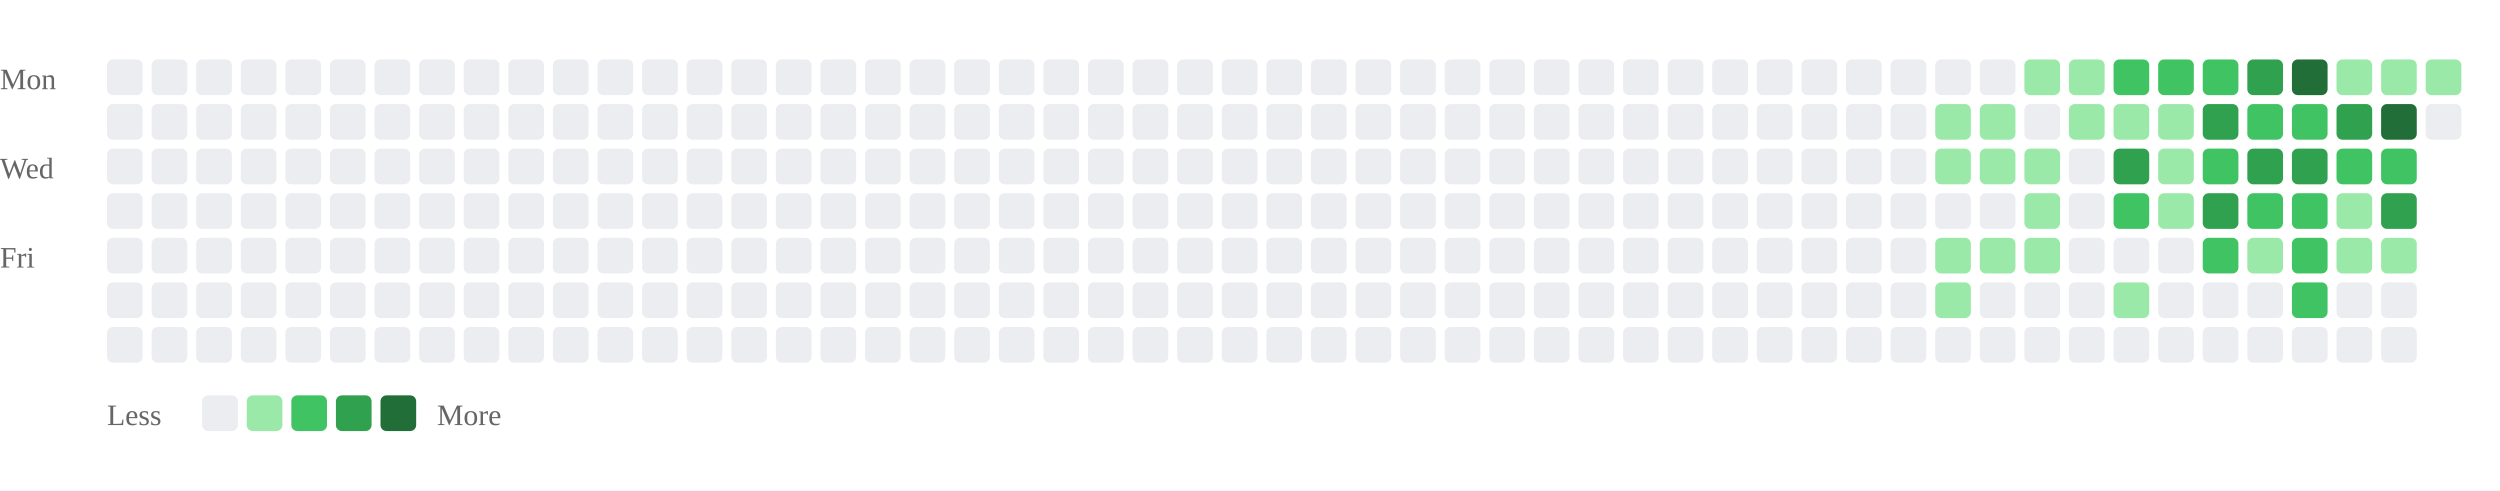
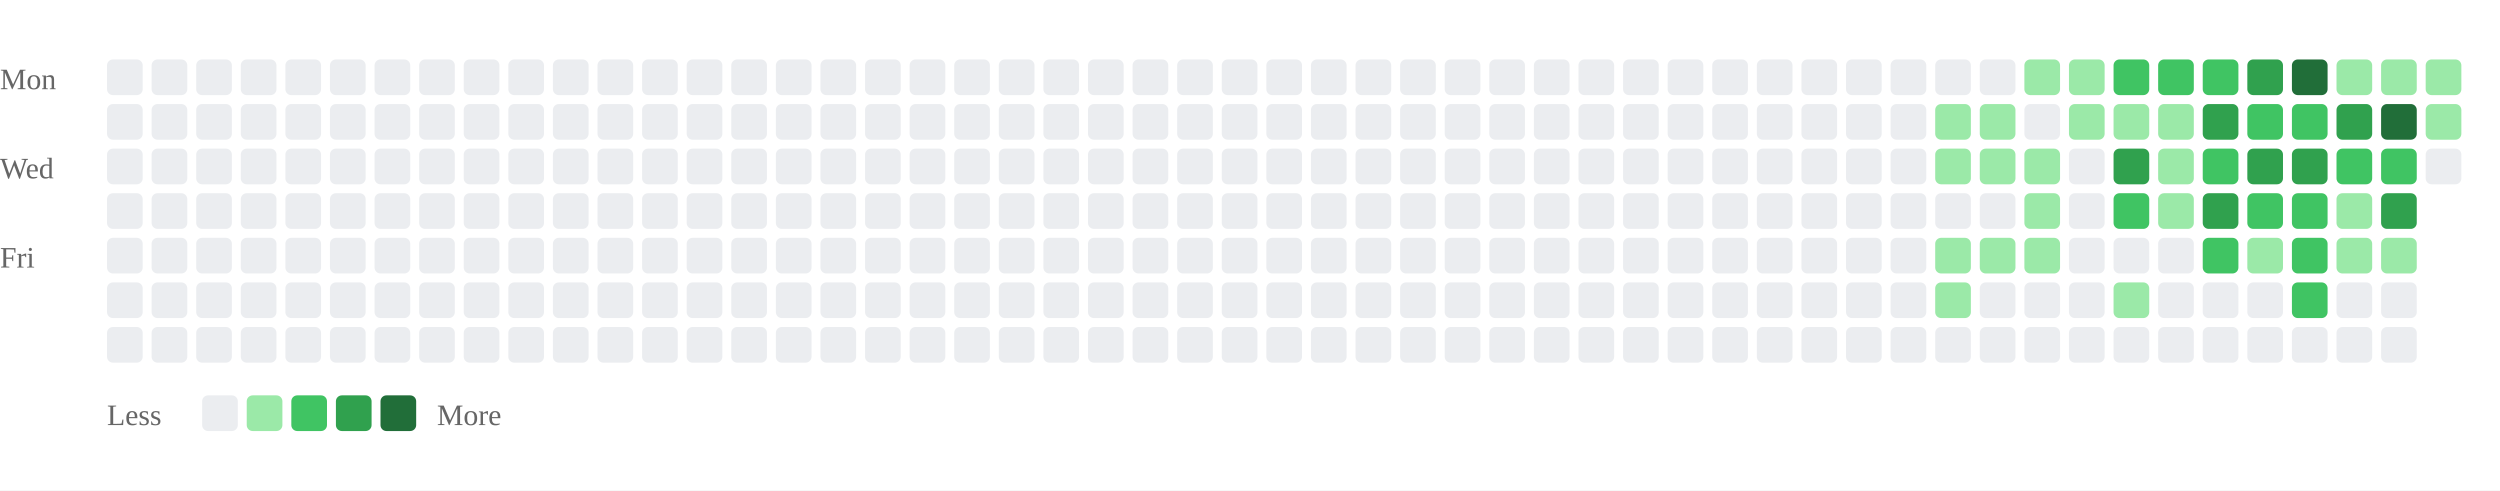
<svg xmlns="http://www.w3.org/2000/svg" width="841" height="165" role="img" aria-label="GitLab contribution heatmap for jianjiale">
  <rect width="100%" height="100%" fill="#ffffff" />
  <text x="0" y="30" font-size="10" fill="#666">Mon</text>
  <text x="0" y="45" font-size="10" fill="#666" />
  <text x="0" y="60" font-size="10" fill="#666">Wed</text>
  <text x="0" y="75" font-size="10" fill="#666" />
  <text x="0" y="90" font-size="10" fill="#666">Fri</text>
  <text x="0" y="105" font-size="10" fill="#666" />
  <text x="0" y="120" font-size="10" fill="#666" />
  <rect x="36" y="20" width="12" height="12" rx="2" fill="#ebedf0" data-date="2025-08-11" data-count="0" />
  <rect x="36" y="35" width="12" height="12" rx="2" fill="#ebedf0" data-date="2025-08-12" data-count="0" />
  <rect x="36" y="50" width="12" height="12" rx="2" fill="#ebedf0" data-date="2025-08-13" data-count="0" />
  <rect x="36" y="65" width="12" height="12" rx="2" fill="#ebedf0" data-date="2025-08-14" data-count="0" />
  <rect x="36" y="80" width="12" height="12" rx="2" fill="#ebedf0" data-date="2025-08-15" data-count="0" />
  <rect x="36" y="95" width="12" height="12" rx="2" fill="#ebedf0" data-date="2025-08-16" data-count="0" />
  <rect x="36" y="110" width="12" height="12" rx="2" fill="#ebedf0" data-date="2025-08-17" data-count="0" />
  <rect x="51" y="20" width="12" height="12" rx="2" fill="#ebedf0" data-date="2025-08-18" data-count="0" />
  <rect x="51" y="35" width="12" height="12" rx="2" fill="#ebedf0" data-date="2025-08-19" data-count="0" />
  <rect x="51" y="50" width="12" height="12" rx="2" fill="#ebedf0" data-date="2025-08-20" data-count="0" />
  <rect x="51" y="65" width="12" height="12" rx="2" fill="#ebedf0" data-date="2025-08-21" data-count="0" />
  <rect x="51" y="80" width="12" height="12" rx="2" fill="#ebedf0" data-date="2025-08-22" data-count="0" />
  <rect x="51" y="95" width="12" height="12" rx="2" fill="#ebedf0" data-date="2025-08-23" data-count="0" />
  <rect x="51" y="110" width="12" height="12" rx="2" fill="#ebedf0" data-date="2025-08-24" data-count="0" />
  <rect x="66" y="20" width="12" height="12" rx="2" fill="#ebedf0" data-date="2025-08-25" data-count="0" />
  <rect x="66" y="35" width="12" height="12" rx="2" fill="#ebedf0" data-date="2025-08-26" data-count="0" />
  <rect x="66" y="50" width="12" height="12" rx="2" fill="#ebedf0" data-date="2025-08-27" data-count="0" />
  <rect x="66" y="65" width="12" height="12" rx="2" fill="#ebedf0" data-date="2025-08-28" data-count="0" />
  <rect x="66" y="80" width="12" height="12" rx="2" fill="#ebedf0" data-date="2025-08-29" data-count="0" />
  <rect x="66" y="95" width="12" height="12" rx="2" fill="#ebedf0" data-date="2025-08-30" data-count="0" />
  <rect x="66" y="110" width="12" height="12" rx="2" fill="#ebedf0" data-date="2025-08-31" data-count="0" />
  <rect x="81" y="20" width="12" height="12" rx="2" fill="#ebedf0" data-date="2025-09-01" data-count="0" />
  <rect x="81" y="35" width="12" height="12" rx="2" fill="#ebedf0" data-date="2025-09-02" data-count="0" />
  <rect x="81" y="50" width="12" height="12" rx="2" fill="#ebedf0" data-date="2025-09-03" data-count="0" />
  <rect x="81" y="65" width="12" height="12" rx="2" fill="#ebedf0" data-date="2025-09-04" data-count="0" />
  <rect x="81" y="80" width="12" height="12" rx="2" fill="#ebedf0" data-date="2025-09-05" data-count="0" />
  <rect x="81" y="95" width="12" height="12" rx="2" fill="#ebedf0" data-date="2025-09-06" data-count="0" />
  <rect x="81" y="110" width="12" height="12" rx="2" fill="#ebedf0" data-date="2025-09-07" data-count="0" />
  <rect x="96" y="20" width="12" height="12" rx="2" fill="#ebedf0" data-date="2025-09-08" data-count="0" />
  <rect x="96" y="35" width="12" height="12" rx="2" fill="#ebedf0" data-date="2025-09-09" data-count="0" />
  <rect x="96" y="50" width="12" height="12" rx="2" fill="#ebedf0" data-date="2025-09-10" data-count="0" />
  <rect x="96" y="65" width="12" height="12" rx="2" fill="#ebedf0" data-date="2025-09-11" data-count="0" />
  <rect x="96" y="80" width="12" height="12" rx="2" fill="#ebedf0" data-date="2025-09-12" data-count="0" />
  <rect x="96" y="95" width="12" height="12" rx="2" fill="#ebedf0" data-date="2025-09-13" data-count="0" />
  <rect x="96" y="110" width="12" height="12" rx="2" fill="#ebedf0" data-date="2025-09-14" data-count="0" />
  <rect x="111" y="20" width="12" height="12" rx="2" fill="#ebedf0" data-date="2025-09-15" data-count="0" />
  <rect x="111" y="35" width="12" height="12" rx="2" fill="#ebedf0" data-date="2025-09-16" data-count="0" />
  <rect x="111" y="50" width="12" height="12" rx="2" fill="#ebedf0" data-date="2025-09-17" data-count="0" />
  <rect x="111" y="65" width="12" height="12" rx="2" fill="#ebedf0" data-date="2025-09-18" data-count="0" />
  <rect x="111" y="80" width="12" height="12" rx="2" fill="#ebedf0" data-date="2025-09-19" data-count="0" />
  <rect x="111" y="95" width="12" height="12" rx="2" fill="#ebedf0" data-date="2025-09-20" data-count="0" />
  <rect x="111" y="110" width="12" height="12" rx="2" fill="#ebedf0" data-date="2025-09-21" data-count="0" />
  <rect x="126" y="20" width="12" height="12" rx="2" fill="#ebedf0" data-date="2025-09-22" data-count="0" />
  <rect x="126" y="35" width="12" height="12" rx="2" fill="#ebedf0" data-date="2025-09-23" data-count="0" />
  <rect x="126" y="50" width="12" height="12" rx="2" fill="#ebedf0" data-date="2025-09-24" data-count="0" />
  <rect x="126" y="65" width="12" height="12" rx="2" fill="#ebedf0" data-date="2025-09-25" data-count="0" />
  <rect x="126" y="80" width="12" height="12" rx="2" fill="#ebedf0" data-date="2025-09-26" data-count="0" />
  <rect x="126" y="95" width="12" height="12" rx="2" fill="#ebedf0" data-date="2025-09-27" data-count="0" />
  <rect x="126" y="110" width="12" height="12" rx="2" fill="#ebedf0" data-date="2025-09-28" data-count="0" />
  <rect x="141" y="20" width="12" height="12" rx="2" fill="#ebedf0" data-date="2025-09-29" data-count="0" />
  <rect x="141" y="35" width="12" height="12" rx="2" fill="#ebedf0" data-date="2025-09-30" data-count="0" />
  <rect x="141" y="50" width="12" height="12" rx="2" fill="#ebedf0" data-date="2025-10-01" data-count="0" />
  <rect x="141" y="65" width="12" height="12" rx="2" fill="#ebedf0" data-date="2025-10-02" data-count="0" />
  <rect x="141" y="80" width="12" height="12" rx="2" fill="#ebedf0" data-date="2025-10-03" data-count="0" />
  <rect x="141" y="95" width="12" height="12" rx="2" fill="#ebedf0" data-date="2025-10-04" data-count="0" />
  <rect x="141" y="110" width="12" height="12" rx="2" fill="#ebedf0" data-date="2025-10-05" data-count="0" />
  <rect x="156" y="20" width="12" height="12" rx="2" fill="#ebedf0" data-date="2025-10-06" data-count="0" />
  <rect x="156" y="35" width="12" height="12" rx="2" fill="#ebedf0" data-date="2025-10-07" data-count="0" />
  <rect x="156" y="50" width="12" height="12" rx="2" fill="#ebedf0" data-date="2025-10-08" data-count="0" />
  <rect x="156" y="65" width="12" height="12" rx="2" fill="#ebedf0" data-date="2025-10-09" data-count="0" />
  <rect x="156" y="80" width="12" height="12" rx="2" fill="#ebedf0" data-date="2025-10-10" data-count="0" />
  <rect x="156" y="95" width="12" height="12" rx="2" fill="#ebedf0" data-date="2025-10-11" data-count="0" />
  <rect x="156" y="110" width="12" height="12" rx="2" fill="#ebedf0" data-date="2025-10-12" data-count="0" />
  <rect x="171" y="20" width="12" height="12" rx="2" fill="#ebedf0" data-date="2025-10-13" data-count="0" />
  <rect x="171" y="35" width="12" height="12" rx="2" fill="#ebedf0" data-date="2025-10-14" data-count="0" />
  <rect x="171" y="50" width="12" height="12" rx="2" fill="#ebedf0" data-date="2025-10-15" data-count="0" />
  <rect x="171" y="65" width="12" height="12" rx="2" fill="#ebedf0" data-date="2025-10-16" data-count="0" />
  <rect x="171" y="80" width="12" height="12" rx="2" fill="#ebedf0" data-date="2025-10-17" data-count="0" />
  <rect x="171" y="95" width="12" height="12" rx="2" fill="#ebedf0" data-date="2025-10-18" data-count="0" />
  <rect x="171" y="110" width="12" height="12" rx="2" fill="#ebedf0" data-date="2025-10-19" data-count="0" />
  <rect x="186" y="20" width="12" height="12" rx="2" fill="#ebedf0" data-date="2025-10-20" data-count="0" />
  <rect x="186" y="35" width="12" height="12" rx="2" fill="#ebedf0" data-date="2025-10-21" data-count="0" />
  <rect x="186" y="50" width="12" height="12" rx="2" fill="#ebedf0" data-date="2025-10-22" data-count="0" />
  <rect x="186" y="65" width="12" height="12" rx="2" fill="#ebedf0" data-date="2025-10-23" data-count="0" />
  <rect x="186" y="80" width="12" height="12" rx="2" fill="#ebedf0" data-date="2025-10-24" data-count="0" />
  <rect x="186" y="95" width="12" height="12" rx="2" fill="#ebedf0" data-date="2025-10-25" data-count="0" />
  <rect x="186" y="110" width="12" height="12" rx="2" fill="#ebedf0" data-date="2025-10-26" data-count="0" />
  <rect x="201" y="20" width="12" height="12" rx="2" fill="#ebedf0" data-date="2025-10-27" data-count="0" />
  <rect x="201" y="35" width="12" height="12" rx="2" fill="#ebedf0" data-date="2025-10-28" data-count="0" />
  <rect x="201" y="50" width="12" height="12" rx="2" fill="#ebedf0" data-date="2025-10-29" data-count="0" />
  <rect x="201" y="65" width="12" height="12" rx="2" fill="#ebedf0" data-date="2025-10-30" data-count="0" />
  <rect x="201" y="80" width="12" height="12" rx="2" fill="#ebedf0" data-date="2025-10-31" data-count="0" />
  <rect x="201" y="95" width="12" height="12" rx="2" fill="#ebedf0" data-date="2025-11-01" data-count="0" />
  <rect x="201" y="110" width="12" height="12" rx="2" fill="#ebedf0" data-date="2025-11-02" data-count="0" />
  <rect x="216" y="20" width="12" height="12" rx="2" fill="#ebedf0" data-date="2025-11-03" data-count="0" />
  <rect x="216" y="35" width="12" height="12" rx="2" fill="#ebedf0" data-date="2025-11-04" data-count="0" />
  <rect x="216" y="50" width="12" height="12" rx="2" fill="#ebedf0" data-date="2025-11-05" data-count="0" />
  <rect x="216" y="65" width="12" height="12" rx="2" fill="#ebedf0" data-date="2025-11-06" data-count="0" />
  <rect x="216" y="80" width="12" height="12" rx="2" fill="#ebedf0" data-date="2025-11-07" data-count="0" />
  <rect x="216" y="95" width="12" height="12" rx="2" fill="#ebedf0" data-date="2025-11-08" data-count="0" />
  <rect x="216" y="110" width="12" height="12" rx="2" fill="#ebedf0" data-date="2025-11-09" data-count="0" />
  <rect x="231" y="20" width="12" height="12" rx="2" fill="#ebedf0" data-date="2025-11-10" data-count="0" />
  <rect x="231" y="35" width="12" height="12" rx="2" fill="#ebedf0" data-date="2025-11-11" data-count="0" />
  <rect x="231" y="50" width="12" height="12" rx="2" fill="#ebedf0" data-date="2025-11-12" data-count="0" />
  <rect x="231" y="65" width="12" height="12" rx="2" fill="#ebedf0" data-date="2025-11-13" data-count="0" />
  <rect x="231" y="80" width="12" height="12" rx="2" fill="#ebedf0" data-date="2025-11-14" data-count="0" />
  <rect x="231" y="95" width="12" height="12" rx="2" fill="#ebedf0" data-date="2025-11-15" data-count="0" />
  <rect x="231" y="110" width="12" height="12" rx="2" fill="#ebedf0" data-date="2025-11-16" data-count="0" />
  <rect x="246" y="20" width="12" height="12" rx="2" fill="#ebedf0" data-date="2025-11-17" data-count="0" />
  <rect x="246" y="35" width="12" height="12" rx="2" fill="#ebedf0" data-date="2025-11-18" data-count="0" />
  <rect x="246" y="50" width="12" height="12" rx="2" fill="#ebedf0" data-date="2025-11-19" data-count="0" />
  <rect x="246" y="65" width="12" height="12" rx="2" fill="#ebedf0" data-date="2025-11-20" data-count="0" />
  <rect x="246" y="80" width="12" height="12" rx="2" fill="#ebedf0" data-date="2025-11-21" data-count="0" />
  <rect x="246" y="95" width="12" height="12" rx="2" fill="#ebedf0" data-date="2025-11-22" data-count="0" />
  <rect x="246" y="110" width="12" height="12" rx="2" fill="#ebedf0" data-date="2025-11-23" data-count="0" />
  <rect x="261" y="20" width="12" height="12" rx="2" fill="#ebedf0" data-date="2025-11-24" data-count="0" />
  <rect x="261" y="35" width="12" height="12" rx="2" fill="#ebedf0" data-date="2025-11-25" data-count="0" />
  <rect x="261" y="50" width="12" height="12" rx="2" fill="#ebedf0" data-date="2025-11-26" data-count="0" />
  <rect x="261" y="65" width="12" height="12" rx="2" fill="#ebedf0" data-date="2025-11-27" data-count="0" />
  <rect x="261" y="80" width="12" height="12" rx="2" fill="#ebedf0" data-date="2025-11-28" data-count="0" />
  <rect x="261" y="95" width="12" height="12" rx="2" fill="#ebedf0" data-date="2025-11-29" data-count="0" />
  <rect x="261" y="110" width="12" height="12" rx="2" fill="#ebedf0" data-date="2025-11-30" data-count="0" />
  <rect x="276" y="20" width="12" height="12" rx="2" fill="#ebedf0" data-date="2025-12-01" data-count="0" />
  <rect x="276" y="35" width="12" height="12" rx="2" fill="#ebedf0" data-date="2025-12-02" data-count="0" />
  <rect x="276" y="50" width="12" height="12" rx="2" fill="#ebedf0" data-date="2025-12-03" data-count="0" />
  <rect x="276" y="65" width="12" height="12" rx="2" fill="#ebedf0" data-date="2025-12-04" data-count="0" />
  <rect x="276" y="80" width="12" height="12" rx="2" fill="#ebedf0" data-date="2025-12-05" data-count="0" />
  <rect x="276" y="95" width="12" height="12" rx="2" fill="#ebedf0" data-date="2025-12-06" data-count="0" />
  <rect x="276" y="110" width="12" height="12" rx="2" fill="#ebedf0" data-date="2025-12-07" data-count="0" />
  <rect x="291" y="20" width="12" height="12" rx="2" fill="#ebedf0" data-date="2025-12-08" data-count="0" />
  <rect x="291" y="35" width="12" height="12" rx="2" fill="#ebedf0" data-date="2025-12-09" data-count="0" />
  <rect x="291" y="50" width="12" height="12" rx="2" fill="#ebedf0" data-date="2025-12-10" data-count="0" />
  <rect x="291" y="65" width="12" height="12" rx="2" fill="#ebedf0" data-date="2025-12-11" data-count="0" />
  <rect x="291" y="80" width="12" height="12" rx="2" fill="#ebedf0" data-date="2025-12-12" data-count="0" />
  <rect x="291" y="95" width="12" height="12" rx="2" fill="#ebedf0" data-date="2025-12-13" data-count="0" />
  <rect x="291" y="110" width="12" height="12" rx="2" fill="#ebedf0" data-date="2025-12-14" data-count="0" />
  <rect x="306" y="20" width="12" height="12" rx="2" fill="#ebedf0" data-date="2025-12-15" data-count="0" />
  <rect x="306" y="35" width="12" height="12" rx="2" fill="#ebedf0" data-date="2025-12-16" data-count="0" />
  <rect x="306" y="50" width="12" height="12" rx="2" fill="#ebedf0" data-date="2025-12-17" data-count="0" />
  <rect x="306" y="65" width="12" height="12" rx="2" fill="#ebedf0" data-date="2025-12-18" data-count="0" />
  <rect x="306" y="80" width="12" height="12" rx="2" fill="#ebedf0" data-date="2025-12-19" data-count="0" />
  <rect x="306" y="95" width="12" height="12" rx="2" fill="#ebedf0" data-date="2025-12-20" data-count="0" />
  <rect x="306" y="110" width="12" height="12" rx="2" fill="#ebedf0" data-date="2025-12-21" data-count="0" />
  <rect x="321" y="20" width="12" height="12" rx="2" fill="#ebedf0" data-date="2025-12-22" data-count="0" />
  <rect x="321" y="35" width="12" height="12" rx="2" fill="#ebedf0" data-date="2025-12-23" data-count="0" />
  <rect x="321" y="50" width="12" height="12" rx="2" fill="#ebedf0" data-date="2025-12-24" data-count="0" />
  <rect x="321" y="65" width="12" height="12" rx="2" fill="#ebedf0" data-date="2025-12-25" data-count="0" />
  <rect x="321" y="80" width="12" height="12" rx="2" fill="#ebedf0" data-date="2025-12-26" data-count="0" />
  <rect x="321" y="95" width="12" height="12" rx="2" fill="#ebedf0" data-date="2025-12-27" data-count="0" />
  <rect x="321" y="110" width="12" height="12" rx="2" fill="#ebedf0" data-date="2025-12-28" data-count="0" />
  <rect x="336" y="20" width="12" height="12" rx="2" fill="#ebedf0" data-date="2025-12-29" data-count="0" />
  <rect x="336" y="35" width="12" height="12" rx="2" fill="#ebedf0" data-date="2025-12-30" data-count="0" />
  <rect x="336" y="50" width="12" height="12" rx="2" fill="#ebedf0" data-date="2025-12-31" data-count="0" />
  <rect x="336" y="65" width="12" height="12" rx="2" fill="#ebedf0" data-date="2026-01-01" data-count="0" />
  <rect x="336" y="80" width="12" height="12" rx="2" fill="#ebedf0" data-date="2026-01-02" data-count="0" />
  <rect x="336" y="95" width="12" height="12" rx="2" fill="#ebedf0" data-date="2026-01-03" data-count="0" />
  <rect x="336" y="110" width="12" height="12" rx="2" fill="#ebedf0" data-date="2026-01-04" data-count="0" />
  <rect x="351" y="20" width="12" height="12" rx="2" fill="#ebedf0" data-date="2026-01-05" data-count="0" />
  <rect x="351" y="35" width="12" height="12" rx="2" fill="#ebedf0" data-date="2026-01-06" data-count="0" />
  <rect x="351" y="50" width="12" height="12" rx="2" fill="#ebedf0" data-date="2026-01-07" data-count="0" />
  <rect x="351" y="65" width="12" height="12" rx="2" fill="#ebedf0" data-date="2026-01-08" data-count="0" />
  <rect x="351" y="80" width="12" height="12" rx="2" fill="#ebedf0" data-date="2026-01-09" data-count="0" />
  <rect x="351" y="95" width="12" height="12" rx="2" fill="#ebedf0" data-date="2026-01-10" data-count="0" />
  <rect x="351" y="110" width="12" height="12" rx="2" fill="#ebedf0" data-date="2026-01-11" data-count="0" />
  <rect x="366" y="20" width="12" height="12" rx="2" fill="#ebedf0" data-date="2026-01-12" data-count="0" />
  <rect x="366" y="35" width="12" height="12" rx="2" fill="#ebedf0" data-date="2026-01-13" data-count="0" />
  <rect x="366" y="50" width="12" height="12" rx="2" fill="#ebedf0" data-date="2026-01-14" data-count="0" />
  <rect x="366" y="65" width="12" height="12" rx="2" fill="#ebedf0" data-date="2026-01-15" data-count="0" />
  <rect x="366" y="80" width="12" height="12" rx="2" fill="#ebedf0" data-date="2026-01-16" data-count="0" />
  <rect x="366" y="95" width="12" height="12" rx="2" fill="#ebedf0" data-date="2026-01-17" data-count="0" />
  <rect x="366" y="110" width="12" height="12" rx="2" fill="#ebedf0" data-date="2026-01-18" data-count="0" />
  <rect x="381" y="20" width="12" height="12" rx="2" fill="#ebedf0" data-date="2026-01-19" data-count="0" />
  <rect x="381" y="35" width="12" height="12" rx="2" fill="#ebedf0" data-date="2026-01-20" data-count="0" />
  <rect x="381" y="50" width="12" height="12" rx="2" fill="#ebedf0" data-date="2026-01-21" data-count="0" />
  <rect x="381" y="65" width="12" height="12" rx="2" fill="#ebedf0" data-date="2026-01-22" data-count="0" />
  <rect x="381" y="80" width="12" height="12" rx="2" fill="#ebedf0" data-date="2026-01-23" data-count="0" />
  <rect x="381" y="95" width="12" height="12" rx="2" fill="#ebedf0" data-date="2026-01-24" data-count="0" />
  <rect x="381" y="110" width="12" height="12" rx="2" fill="#ebedf0" data-date="2026-01-25" data-count="0" />
  <rect x="396" y="20" width="12" height="12" rx="2" fill="#ebedf0" data-date="2026-01-26" data-count="0" />
  <rect x="396" y="35" width="12" height="12" rx="2" fill="#ebedf0" data-date="2026-01-27" data-count="0" />
  <rect x="396" y="50" width="12" height="12" rx="2" fill="#ebedf0" data-date="2026-01-28" data-count="0" />
  <rect x="396" y="65" width="12" height="12" rx="2" fill="#ebedf0" data-date="2026-01-29" data-count="0" />
  <rect x="396" y="80" width="12" height="12" rx="2" fill="#ebedf0" data-date="2026-01-30" data-count="0" />
  <rect x="396" y="95" width="12" height="12" rx="2" fill="#ebedf0" data-date="2026-01-31" data-count="0" />
  <rect x="396" y="110" width="12" height="12" rx="2" fill="#ebedf0" data-date="2026-02-01" data-count="0" />
  <rect x="411" y="20" width="12" height="12" rx="2" fill="#ebedf0" data-date="2026-02-02" data-count="0" />
  <rect x="411" y="35" width="12" height="12" rx="2" fill="#ebedf0" data-date="2026-02-03" data-count="0" />
  <rect x="411" y="50" width="12" height="12" rx="2" fill="#ebedf0" data-date="2026-02-04" data-count="0" />
  <rect x="411" y="65" width="12" height="12" rx="2" fill="#ebedf0" data-date="2026-02-05" data-count="0" />
  <rect x="411" y="80" width="12" height="12" rx="2" fill="#ebedf0" data-date="2026-02-06" data-count="0" />
  <rect x="411" y="95" width="12" height="12" rx="2" fill="#ebedf0" data-date="2026-02-07" data-count="0" />
  <rect x="411" y="110" width="12" height="12" rx="2" fill="#ebedf0" data-date="2026-02-08" data-count="0" />
  <rect x="426" y="20" width="12" height="12" rx="2" fill="#ebedf0" data-date="2026-02-09" data-count="0" />
  <rect x="426" y="35" width="12" height="12" rx="2" fill="#ebedf0" data-date="2026-02-10" data-count="0" />
  <rect x="426" y="50" width="12" height="12" rx="2" fill="#ebedf0" data-date="2026-02-11" data-count="0" />
  <rect x="426" y="65" width="12" height="12" rx="2" fill="#ebedf0" data-date="2026-02-12" data-count="0" />
  <rect x="426" y="80" width="12" height="12" rx="2" fill="#ebedf0" data-date="2026-02-13" data-count="0" />
  <rect x="426" y="95" width="12" height="12" rx="2" fill="#ebedf0" data-date="2026-02-14" data-count="0" />
  <rect x="426" y="110" width="12" height="12" rx="2" fill="#ebedf0" data-date="2026-02-15" data-count="0" />
  <rect x="441" y="20" width="12" height="12" rx="2" fill="#ebedf0" data-date="2026-02-16" data-count="0" />
  <rect x="441" y="35" width="12" height="12" rx="2" fill="#ebedf0" data-date="2026-02-17" data-count="0" />
  <rect x="441" y="50" width="12" height="12" rx="2" fill="#ebedf0" data-date="2026-02-18" data-count="0" />
  <rect x="441" y="65" width="12" height="12" rx="2" fill="#ebedf0" data-date="2026-02-19" data-count="0" />
  <rect x="441" y="80" width="12" height="12" rx="2" fill="#ebedf0" data-date="2026-02-20" data-count="0" />
  <rect x="441" y="95" width="12" height="12" rx="2" fill="#ebedf0" data-date="2026-02-21" data-count="0" />
  <rect x="441" y="110" width="12" height="12" rx="2" fill="#ebedf0" data-date="2026-02-22" data-count="0" />
  <rect x="456" y="20" width="12" height="12" rx="2" fill="#ebedf0" data-date="2026-02-23" data-count="0" />
  <rect x="456" y="35" width="12" height="12" rx="2" fill="#ebedf0" data-date="2026-02-24" data-count="0" />
  <rect x="456" y="50" width="12" height="12" rx="2" fill="#ebedf0" data-date="2026-02-25" data-count="0" />
  <rect x="456" y="65" width="12" height="12" rx="2" fill="#ebedf0" data-date="2026-02-26" data-count="0" />
  <rect x="456" y="80" width="12" height="12" rx="2" fill="#ebedf0" data-date="2026-02-27" data-count="0" />
  <rect x="456" y="95" width="12" height="12" rx="2" fill="#ebedf0" data-date="2026-02-28" data-count="0" />
  <rect x="456" y="110" width="12" height="12" rx="2" fill="#ebedf0" data-date="2026-03-01" data-count="0" />
  <rect x="471" y="20" width="12" height="12" rx="2" fill="#ebedf0" data-date="2026-03-02" data-count="0" />
  <rect x="471" y="35" width="12" height="12" rx="2" fill="#ebedf0" data-date="2026-03-03" data-count="0" />
  <rect x="471" y="50" width="12" height="12" rx="2" fill="#ebedf0" data-date="2026-03-04" data-count="0" />
  <rect x="471" y="65" width="12" height="12" rx="2" fill="#ebedf0" data-date="2026-03-05" data-count="0" />
  <rect x="471" y="80" width="12" height="12" rx="2" fill="#ebedf0" data-date="2026-03-06" data-count="0" />
  <rect x="471" y="95" width="12" height="12" rx="2" fill="#ebedf0" data-date="2026-03-07" data-count="0" />
  <rect x="471" y="110" width="12" height="12" rx="2" fill="#ebedf0" data-date="2026-03-08" data-count="0" />
  <rect x="486" y="20" width="12" height="12" rx="2" fill="#ebedf0" data-date="2026-03-09" data-count="0" />
  <rect x="486" y="35" width="12" height="12" rx="2" fill="#ebedf0" data-date="2026-03-10" data-count="0" />
  <rect x="486" y="50" width="12" height="12" rx="2" fill="#ebedf0" data-date="2026-03-11" data-count="0" />
  <rect x="486" y="65" width="12" height="12" rx="2" fill="#ebedf0" data-date="2026-03-12" data-count="0" />
  <rect x="486" y="80" width="12" height="12" rx="2" fill="#ebedf0" data-date="2026-03-13" data-count="0" />
  <rect x="486" y="95" width="12" height="12" rx="2" fill="#ebedf0" data-date="2026-03-14" data-count="0" />
  <rect x="486" y="110" width="12" height="12" rx="2" fill="#ebedf0" data-date="2026-03-15" data-count="0" />
  <rect x="501" y="20" width="12" height="12" rx="2" fill="#ebedf0" data-date="2026-03-16" data-count="0" />
  <rect x="501" y="35" width="12" height="12" rx="2" fill="#ebedf0" data-date="2026-03-17" data-count="0" />
  <rect x="501" y="50" width="12" height="12" rx="2" fill="#ebedf0" data-date="2026-03-18" data-count="0" />
  <rect x="501" y="65" width="12" height="12" rx="2" fill="#ebedf0" data-date="2026-03-19" data-count="0" />
  <rect x="501" y="80" width="12" height="12" rx="2" fill="#ebedf0" data-date="2026-03-20" data-count="0" />
  <rect x="501" y="95" width="12" height="12" rx="2" fill="#ebedf0" data-date="2026-03-21" data-count="0" />
  <rect x="501" y="110" width="12" height="12" rx="2" fill="#ebedf0" data-date="2026-03-22" data-count="0" />
  <rect x="516" y="20" width="12" height="12" rx="2" fill="#ebedf0" data-date="2026-03-23" data-count="0" />
  <rect x="516" y="35" width="12" height="12" rx="2" fill="#ebedf0" data-date="2026-03-24" data-count="0" />
  <rect x="516" y="50" width="12" height="12" rx="2" fill="#ebedf0" data-date="2026-03-25" data-count="0" />
  <rect x="516" y="65" width="12" height="12" rx="2" fill="#ebedf0" data-date="2026-03-26" data-count="0" />
  <rect x="516" y="80" width="12" height="12" rx="2" fill="#ebedf0" data-date="2026-03-27" data-count="0" />
  <rect x="516" y="95" width="12" height="12" rx="2" fill="#ebedf0" data-date="2026-03-28" data-count="0" />
  <rect x="516" y="110" width="12" height="12" rx="2" fill="#ebedf0" data-date="2026-03-29" data-count="0" />
  <rect x="531" y="20" width="12" height="12" rx="2" fill="#ebedf0" data-date="2026-03-30" data-count="0" />
  <rect x="531" y="35" width="12" height="12" rx="2" fill="#ebedf0" data-date="2026-03-31" data-count="0" />
  <rect x="531" y="50" width="12" height="12" rx="2" fill="#ebedf0" data-date="2026-04-01" data-count="0" />
  <rect x="531" y="65" width="12" height="12" rx="2" fill="#ebedf0" data-date="2026-04-02" data-count="0" />
  <rect x="531" y="80" width="12" height="12" rx="2" fill="#ebedf0" data-date="2026-04-03" data-count="0" />
  <rect x="531" y="95" width="12" height="12" rx="2" fill="#ebedf0" data-date="2026-04-04" data-count="0" />
  <rect x="531" y="110" width="12" height="12" rx="2" fill="#ebedf0" data-date="2026-04-05" data-count="0" />
  <rect x="546" y="20" width="12" height="12" rx="2" fill="#ebedf0" data-date="2026-04-06" data-count="0" />
  <rect x="546" y="35" width="12" height="12" rx="2" fill="#ebedf0" data-date="2026-04-07" data-count="0" />
  <rect x="546" y="50" width="12" height="12" rx="2" fill="#ebedf0" data-date="2026-04-08" data-count="0" />
  <rect x="546" y="65" width="12" height="12" rx="2" fill="#ebedf0" data-date="2026-04-09" data-count="0" />
  <rect x="546" y="80" width="12" height="12" rx="2" fill="#ebedf0" data-date="2026-04-10" data-count="0" />
  <rect x="546" y="95" width="12" height="12" rx="2" fill="#ebedf0" data-date="2026-04-11" data-count="0" />
  <rect x="546" y="110" width="12" height="12" rx="2" fill="#ebedf0" data-date="2026-04-12" data-count="0" />
  <rect x="561" y="20" width="12" height="12" rx="2" fill="#ebedf0" data-date="2026-04-13" data-count="0" />
  <rect x="561" y="35" width="12" height="12" rx="2" fill="#ebedf0" data-date="2026-04-14" data-count="0" />
  <rect x="561" y="50" width="12" height="12" rx="2" fill="#ebedf0" data-date="2026-04-15" data-count="0" />
  <rect x="561" y="65" width="12" height="12" rx="2" fill="#ebedf0" data-date="2026-04-16" data-count="0" />
  <rect x="561" y="80" width="12" height="12" rx="2" fill="#ebedf0" data-date="2026-04-17" data-count="0" />
  <rect x="561" y="95" width="12" height="12" rx="2" fill="#ebedf0" data-date="2026-04-18" data-count="0" />
  <rect x="561" y="110" width="12" height="12" rx="2" fill="#ebedf0" data-date="2026-04-19" data-count="0" />
  <rect x="576" y="20" width="12" height="12" rx="2" fill="#ebedf0" data-date="2026-04-20" data-count="0" />
  <rect x="576" y="35" width="12" height="12" rx="2" fill="#ebedf0" data-date="2026-04-21" data-count="0" />
  <rect x="576" y="50" width="12" height="12" rx="2" fill="#ebedf0" data-date="2026-04-22" data-count="0" />
  <rect x="576" y="65" width="12" height="12" rx="2" fill="#ebedf0" data-date="2026-04-23" data-count="0" />
  <rect x="576" y="80" width="12" height="12" rx="2" fill="#ebedf0" data-date="2026-04-24" data-count="0" />
  <rect x="576" y="95" width="12" height="12" rx="2" fill="#ebedf0" data-date="2026-04-25" data-count="0" />
  <rect x="576" y="110" width="12" height="12" rx="2" fill="#ebedf0" data-date="2026-04-26" data-count="0" />
  <rect x="591" y="20" width="12" height="12" rx="2" fill="#ebedf0" data-date="2026-04-27" data-count="0" />
  <rect x="591" y="35" width="12" height="12" rx="2" fill="#ebedf0" data-date="2026-04-28" data-count="0" />
  <rect x="591" y="50" width="12" height="12" rx="2" fill="#ebedf0" data-date="2026-04-29" data-count="0" />
  <rect x="591" y="65" width="12" height="12" rx="2" fill="#ebedf0" data-date="2026-04-30" data-count="0" />
  <rect x="591" y="80" width="12" height="12" rx="2" fill="#ebedf0" data-date="2026-05-01" data-count="0" />
  <rect x="591" y="95" width="12" height="12" rx="2" fill="#ebedf0" data-date="2026-05-02" data-count="0" />
  <rect x="591" y="110" width="12" height="12" rx="2" fill="#ebedf0" data-date="2026-05-03" data-count="0" />
  <rect x="606" y="20" width="12" height="12" rx="2" fill="#ebedf0" data-date="2026-05-04" data-count="0" />
  <rect x="606" y="35" width="12" height="12" rx="2" fill="#ebedf0" data-date="2026-05-05" data-count="0" />
  <rect x="606" y="50" width="12" height="12" rx="2" fill="#ebedf0" data-date="2026-05-06" data-count="0" />
  <rect x="606" y="65" width="12" height="12" rx="2" fill="#ebedf0" data-date="2026-05-07" data-count="0" />
  <rect x="606" y="80" width="12" height="12" rx="2" fill="#ebedf0" data-date="2026-05-08" data-count="0" />
  <rect x="606" y="95" width="12" height="12" rx="2" fill="#ebedf0" data-date="2026-05-09" data-count="0" />
  <rect x="606" y="110" width="12" height="12" rx="2" fill="#ebedf0" data-date="2026-05-10" data-count="0" />
  <rect x="621" y="20" width="12" height="12" rx="2" fill="#ebedf0" data-date="2026-05-11" data-count="0" />
  <rect x="621" y="35" width="12" height="12" rx="2" fill="#ebedf0" data-date="2026-05-12" data-count="0" />
  <rect x="621" y="50" width="12" height="12" rx="2" fill="#ebedf0" data-date="2026-05-13" data-count="0" />
  <rect x="621" y="65" width="12" height="12" rx="2" fill="#ebedf0" data-date="2026-05-14" data-count="0" />
  <rect x="621" y="80" width="12" height="12" rx="2" fill="#ebedf0" data-date="2026-05-15" data-count="0" />
  <rect x="621" y="95" width="12" height="12" rx="2" fill="#ebedf0" data-date="2026-05-16" data-count="0" />
  <rect x="621" y="110" width="12" height="12" rx="2" fill="#ebedf0" data-date="2026-05-17" data-count="0" />
  <rect x="636" y="20" width="12" height="12" rx="2" fill="#ebedf0" data-date="2026-05-18" data-count="0" />
  <rect x="636" y="35" width="12" height="12" rx="2" fill="#ebedf0" data-date="2026-05-19" data-count="0" />
  <rect x="636" y="50" width="12" height="12" rx="2" fill="#ebedf0" data-date="2026-05-20" data-count="0" />
  <rect x="636" y="65" width="12" height="12" rx="2" fill="#ebedf0" data-date="2026-05-21" data-count="0" />
  <rect x="636" y="80" width="12" height="12" rx="2" fill="#ebedf0" data-date="2026-05-22" data-count="0" />
  <rect x="636" y="95" width="12" height="12" rx="2" fill="#ebedf0" data-date="2026-05-23" data-count="0" />
  <rect x="636" y="110" width="12" height="12" rx="2" fill="#ebedf0" data-date="2026-05-24" data-count="0" />
  <rect x="651" y="20" width="12" height="12" rx="2" fill="#ebedf0" data-date="2026-05-25" data-count="0" />
  <rect x="651" y="35" width="12" height="12" rx="2" fill="#9be9a8" data-date="2026-05-26" data-count="1" />
  <rect x="651" y="50" width="12" height="12" rx="2" fill="#9be9a8" data-date="2026-05-27" data-count="1" />
  <rect x="651" y="65" width="12" height="12" rx="2" fill="#ebedf0" data-date="2026-05-28" data-count="0" />
  <rect x="651" y="80" width="12" height="12" rx="2" fill="#9be9a8" data-date="2026-05-29" data-count="7" />
  <rect x="651" y="95" width="12" height="12" rx="2" fill="#9be9a8" data-date="2026-05-30" data-count="2" />
  <rect x="651" y="110" width="12" height="12" rx="2" fill="#ebedf0" data-date="2026-05-31" data-count="0" />
  <rect x="666" y="20" width="12" height="12" rx="2" fill="#ebedf0" data-date="2026-06-01" data-count="0" />
  <rect x="666" y="35" width="12" height="12" rx="2" fill="#9be9a8" data-date="2026-06-02" data-count="2" />
  <rect x="666" y="50" width="12" height="12" rx="2" fill="#9be9a8" data-date="2026-06-03" data-count="4" />
  <rect x="666" y="65" width="12" height="12" rx="2" fill="#ebedf0" data-date="2026-06-04" data-count="0" />
  <rect x="666" y="80" width="12" height="12" rx="2" fill="#9be9a8" data-date="2026-06-05" data-count="1" />
  <rect x="666" y="95" width="12" height="12" rx="2" fill="#ebedf0" data-date="2026-06-06" data-count="0" />
  <rect x="666" y="110" width="12" height="12" rx="2" fill="#ebedf0" data-date="2026-06-07" data-count="0" />
  <rect x="681" y="20" width="12" height="12" rx="2" fill="#9be9a8" data-date="2026-06-08" data-count="3" />
  <rect x="681" y="35" width="12" height="12" rx="2" fill="#ebedf0" data-date="2026-06-09" data-count="0" />
  <rect x="681" y="50" width="12" height="12" rx="2" fill="#9be9a8" data-date="2026-06-10" data-count="3" />
  <rect x="681" y="65" width="12" height="12" rx="2" fill="#9be9a8" data-date="2026-06-11" data-count="1" />
  <rect x="681" y="80" width="12" height="12" rx="2" fill="#9be9a8" data-date="2026-06-12" data-count="4" />
  <rect x="681" y="95" width="12" height="12" rx="2" fill="#ebedf0" data-date="2026-06-13" data-count="0" />
  <rect x="681" y="110" width="12" height="12" rx="2" fill="#ebedf0" data-date="2026-06-14" data-count="0" />
  <rect x="696" y="20" width="12" height="12" rx="2" fill="#9be9a8" data-date="2026-06-15" data-count="4" />
  <rect x="696" y="35" width="12" height="12" rx="2" fill="#9be9a8" data-date="2026-06-16" data-count="4" />
  <rect x="696" y="50" width="12" height="12" rx="2" fill="#ebedf0" data-date="2026-06-17" data-count="0" />
  <rect x="696" y="65" width="12" height="12" rx="2" fill="#ebedf0" data-date="2026-06-18" data-count="0" />
  <rect x="696" y="80" width="12" height="12" rx="2" fill="#ebedf0" data-date="2026-06-19" data-count="0" />
  <rect x="696" y="95" width="12" height="12" rx="2" fill="#ebedf0" data-date="2026-06-20" data-count="0" />
  <rect x="696" y="110" width="12" height="12" rx="2" fill="#ebedf0" data-date="2026-06-21" data-count="0" />
  <rect x="711" y="20" width="12" height="12" rx="2" fill="#40c463" data-date="2026-06-22" data-count="11" />
  <rect x="711" y="35" width="12" height="12" rx="2" fill="#9be9a8" data-date="2026-06-23" data-count="4" />
  <rect x="711" y="50" width="12" height="12" rx="2" fill="#30a14e" data-date="2026-06-24" data-count="19" />
  <rect x="711" y="65" width="12" height="12" rx="2" fill="#40c463" data-date="2026-06-25" data-count="10" />
  <rect x="711" y="80" width="12" height="12" rx="2" fill="#ebedf0" data-date="2026-06-26" data-count="0" />
  <rect x="711" y="95" width="12" height="12" rx="2" fill="#9be9a8" data-date="2026-06-27" data-count="3" />
  <rect x="711" y="110" width="12" height="12" rx="2" fill="#ebedf0" data-date="2026-06-28" data-count="0" />
  <rect x="726" y="20" width="12" height="12" rx="2" fill="#40c463" data-date="2026-06-29" data-count="12" />
  <rect x="726" y="35" width="12" height="12" rx="2" fill="#9be9a8" data-date="2026-06-30" data-count="3" />
  <rect x="726" y="50" width="12" height="12" rx="2" fill="#9be9a8" data-date="2026-07-01" data-count="4" />
  <rect x="726" y="65" width="12" height="12" rx="2" fill="#9be9a8" data-date="2026-07-02" data-count="4" />
  <rect x="726" y="80" width="12" height="12" rx="2" fill="#ebedf0" data-date="2026-07-03" data-count="0" />
  <rect x="726" y="95" width="12" height="12" rx="2" fill="#ebedf0" data-date="2026-07-04" data-count="0" />
  <rect x="726" y="110" width="12" height="12" rx="2" fill="#ebedf0" data-date="2026-07-05" data-count="0" />
  <rect x="741" y="20" width="12" height="12" rx="2" fill="#40c463" data-date="2026-07-06" data-count="15" />
  <rect x="741" y="35" width="12" height="12" rx="2" fill="#30a14e" data-date="2026-07-07" data-count="16" />
  <rect x="741" y="50" width="12" height="12" rx="2" fill="#40c463" data-date="2026-07-08" data-count="15" />
  <rect x="741" y="65" width="12" height="12" rx="2" fill="#30a14e" data-date="2026-07-09" data-count="17" />
  <rect x="741" y="80" width="12" height="12" rx="2" fill="#40c463" data-date="2026-07-10" data-count="9" />
  <rect x="741" y="95" width="12" height="12" rx="2" fill="#ebedf0" data-date="2026-07-11" data-count="0" />
  <rect x="741" y="110" width="12" height="12" rx="2" fill="#ebedf0" data-date="2026-07-12" data-count="0" />
  <rect x="756" y="20" width="12" height="12" rx="2" fill="#30a14e" data-date="2026-07-13" data-count="19" />
  <rect x="756" y="35" width="12" height="12" rx="2" fill="#40c463" data-date="2026-07-14" data-count="10" />
  <rect x="756" y="50" width="12" height="12" rx="2" fill="#30a14e" data-date="2026-07-15" data-count="20" />
  <rect x="756" y="65" width="12" height="12" rx="2" fill="#40c463" data-date="2026-07-16" data-count="12" />
  <rect x="756" y="80" width="12" height="12" rx="2" fill="#9be9a8" data-date="2026-07-17" data-count="6" />
  <rect x="756" y="95" width="12" height="12" rx="2" fill="#ebedf0" data-date="2026-07-18" data-count="0" />
  <rect x="756" y="110" width="12" height="12" rx="2" fill="#ebedf0" data-date="2026-07-19" data-count="0" />
  <rect x="771" y="20" width="12" height="12" rx="2" fill="#216e39" data-date="2026-07-20" data-count="31" />
  <rect x="771" y="35" width="12" height="12" rx="2" fill="#40c463" data-date="2026-07-21" data-count="12" />
  <rect x="771" y="50" width="12" height="12" rx="2" fill="#30a14e" data-date="2026-07-22" data-count="16" />
  <rect x="771" y="65" width="12" height="12" rx="2" fill="#40c463" data-date="2026-07-23" data-count="14" />
  <rect x="771" y="80" width="12" height="12" rx="2" fill="#40c463" data-date="2026-07-24" data-count="14" />
  <rect x="771" y="95" width="12" height="12" rx="2" fill="#40c463" data-date="2026-07-25" data-count="11" />
  <rect x="771" y="110" width="12" height="12" rx="2" fill="#ebedf0" data-date="2026-07-26" data-count="0" />
  <rect x="786" y="20" width="12" height="12" rx="2" fill="#9be9a8" data-date="2026-07-27" data-count="1" />
  <rect x="786" y="35" width="12" height="12" rx="2" fill="#30a14e" data-date="2026-07-28" data-count="21" />
  <rect x="786" y="50" width="12" height="12" rx="2" fill="#40c463" data-date="2026-07-29" data-count="8" />
  <rect x="786" y="65" width="12" height="12" rx="2" fill="#9be9a8" data-date="2026-07-30" data-count="1" />
  <rect x="786" y="80" width="12" height="12" rx="2" fill="#9be9a8" data-date="2026-07-31" data-count="3" />
  <rect x="786" y="95" width="12" height="12" rx="2" fill="#ebedf0" data-date="2026-08-01" data-count="0" />
  <rect x="786" y="110" width="12" height="12" rx="2" fill="#ebedf0" data-date="2026-08-02" data-count="0" />
  <rect x="801" y="20" width="12" height="12" rx="2" fill="#9be9a8" data-date="2026-08-03" data-count="5" />
  <rect x="801" y="35" width="12" height="12" rx="2" fill="#216e39" data-date="2026-08-04" data-count="25" />
  <rect x="801" y="50" width="12" height="12" rx="2" fill="#40c463" data-date="2026-08-05" data-count="14" />
  <rect x="801" y="65" width="12" height="12" rx="2" fill="#30a14e" data-date="2026-08-06" data-count="16" />
  <rect x="801" y="80" width="12" height="12" rx="2" fill="#9be9a8" data-date="2026-08-07" data-count="3" />
  <rect x="801" y="95" width="12" height="12" rx="2" fill="#ebedf0" data-date="2026-08-08" data-count="0" />
  <rect x="801" y="110" width="12" height="12" rx="2" fill="#ebedf0" data-date="2026-08-09" data-count="0" />
  <rect x="816" y="20" width="12" height="12" rx="2" fill="#9be9a8" data-date="2026-08-10" data-count="7" />
-   <rect x="816" y="35" width="12" height="12" rx="2" fill="#ebedf0" data-date="2026-08-11" data-count="0" />
+   <rect x="816" y="35" width="12" height="12" rx="2" fill="#9be9a8" data-date="2026-08-11" data-count="2" />
+   <rect x="816" y="50" width="12" height="12" rx="2" fill="#ebedf0" data-date="2026-08-12" data-count="0" />
  <text x="36" y="143" font-size="10" fill="#666">Less</text>
  <rect x="68" y="133" width="12" height="12" rx="2" fill="#ebedf0" />
  <rect x="83" y="133" width="12" height="12" rx="2" fill="#9be9a8" />
  <rect x="98" y="133" width="12" height="12" rx="2" fill="#40c463" />
  <rect x="113" y="133" width="12" height="12" rx="2" fill="#30a14e" />
  <rect x="128" y="133" width="12" height="12" rx="2" fill="#216e39" />
  <text x="147" y="143" font-size="10" fill="#666">More</text>
</svg>
